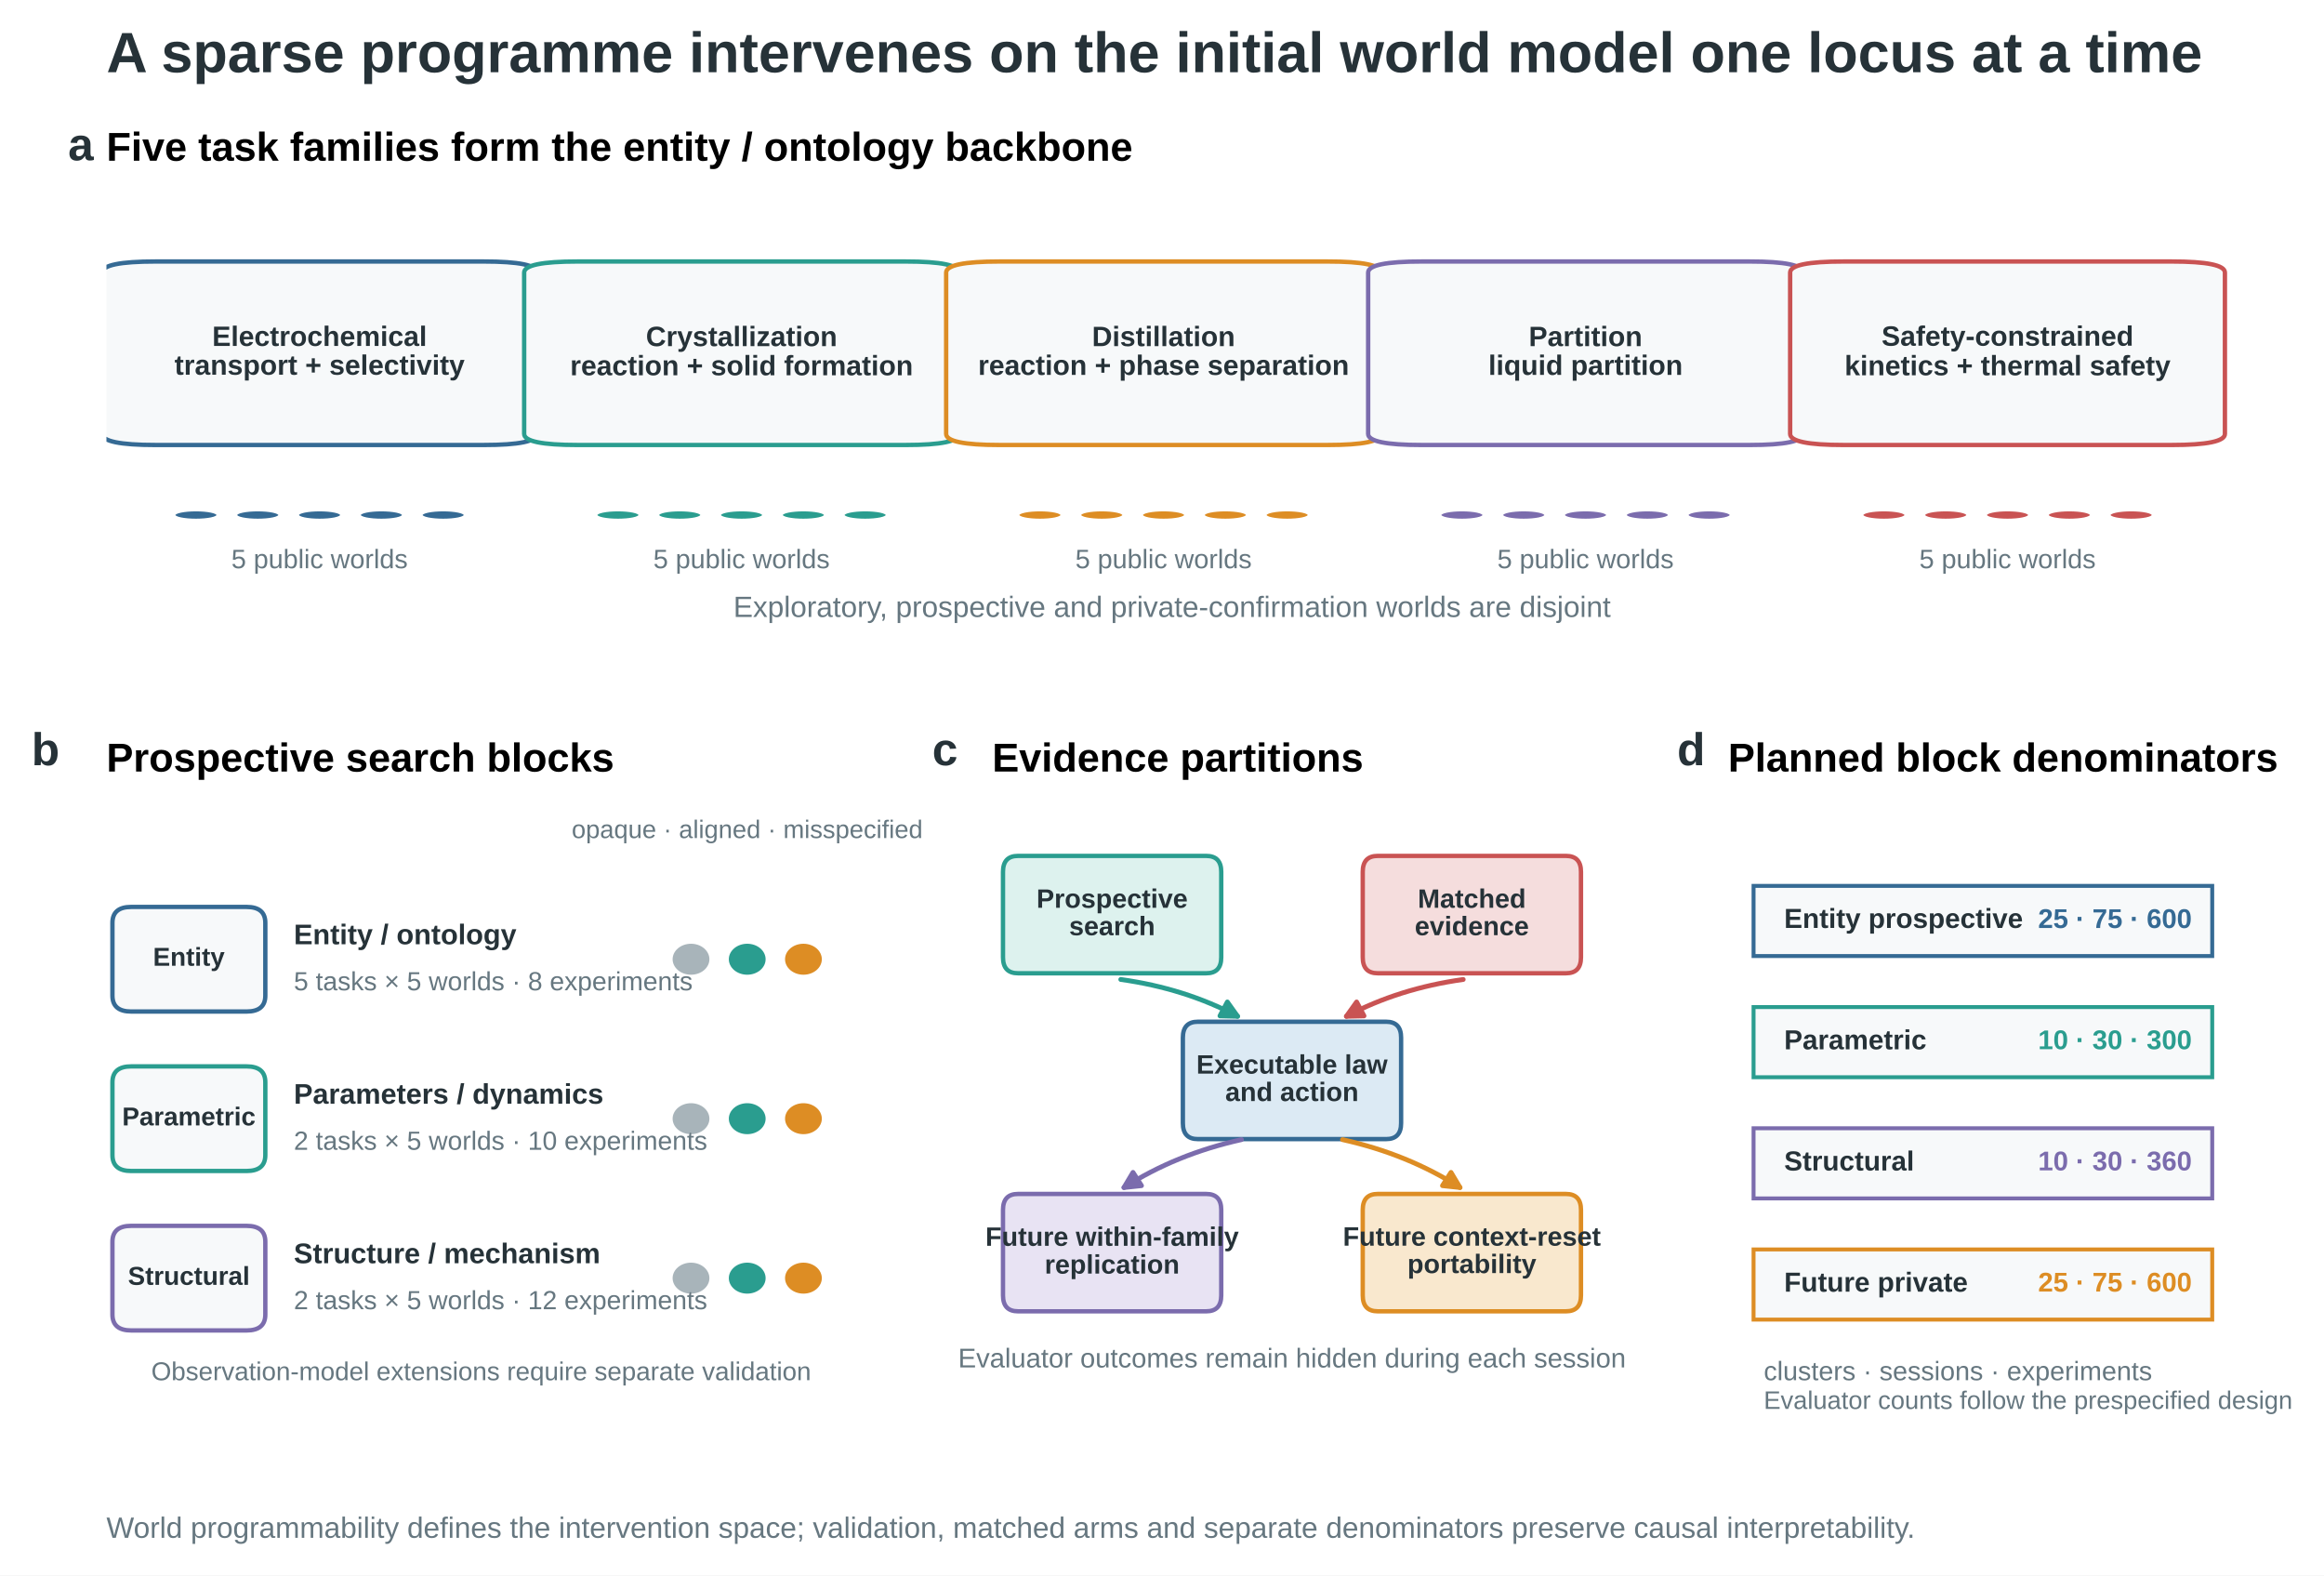
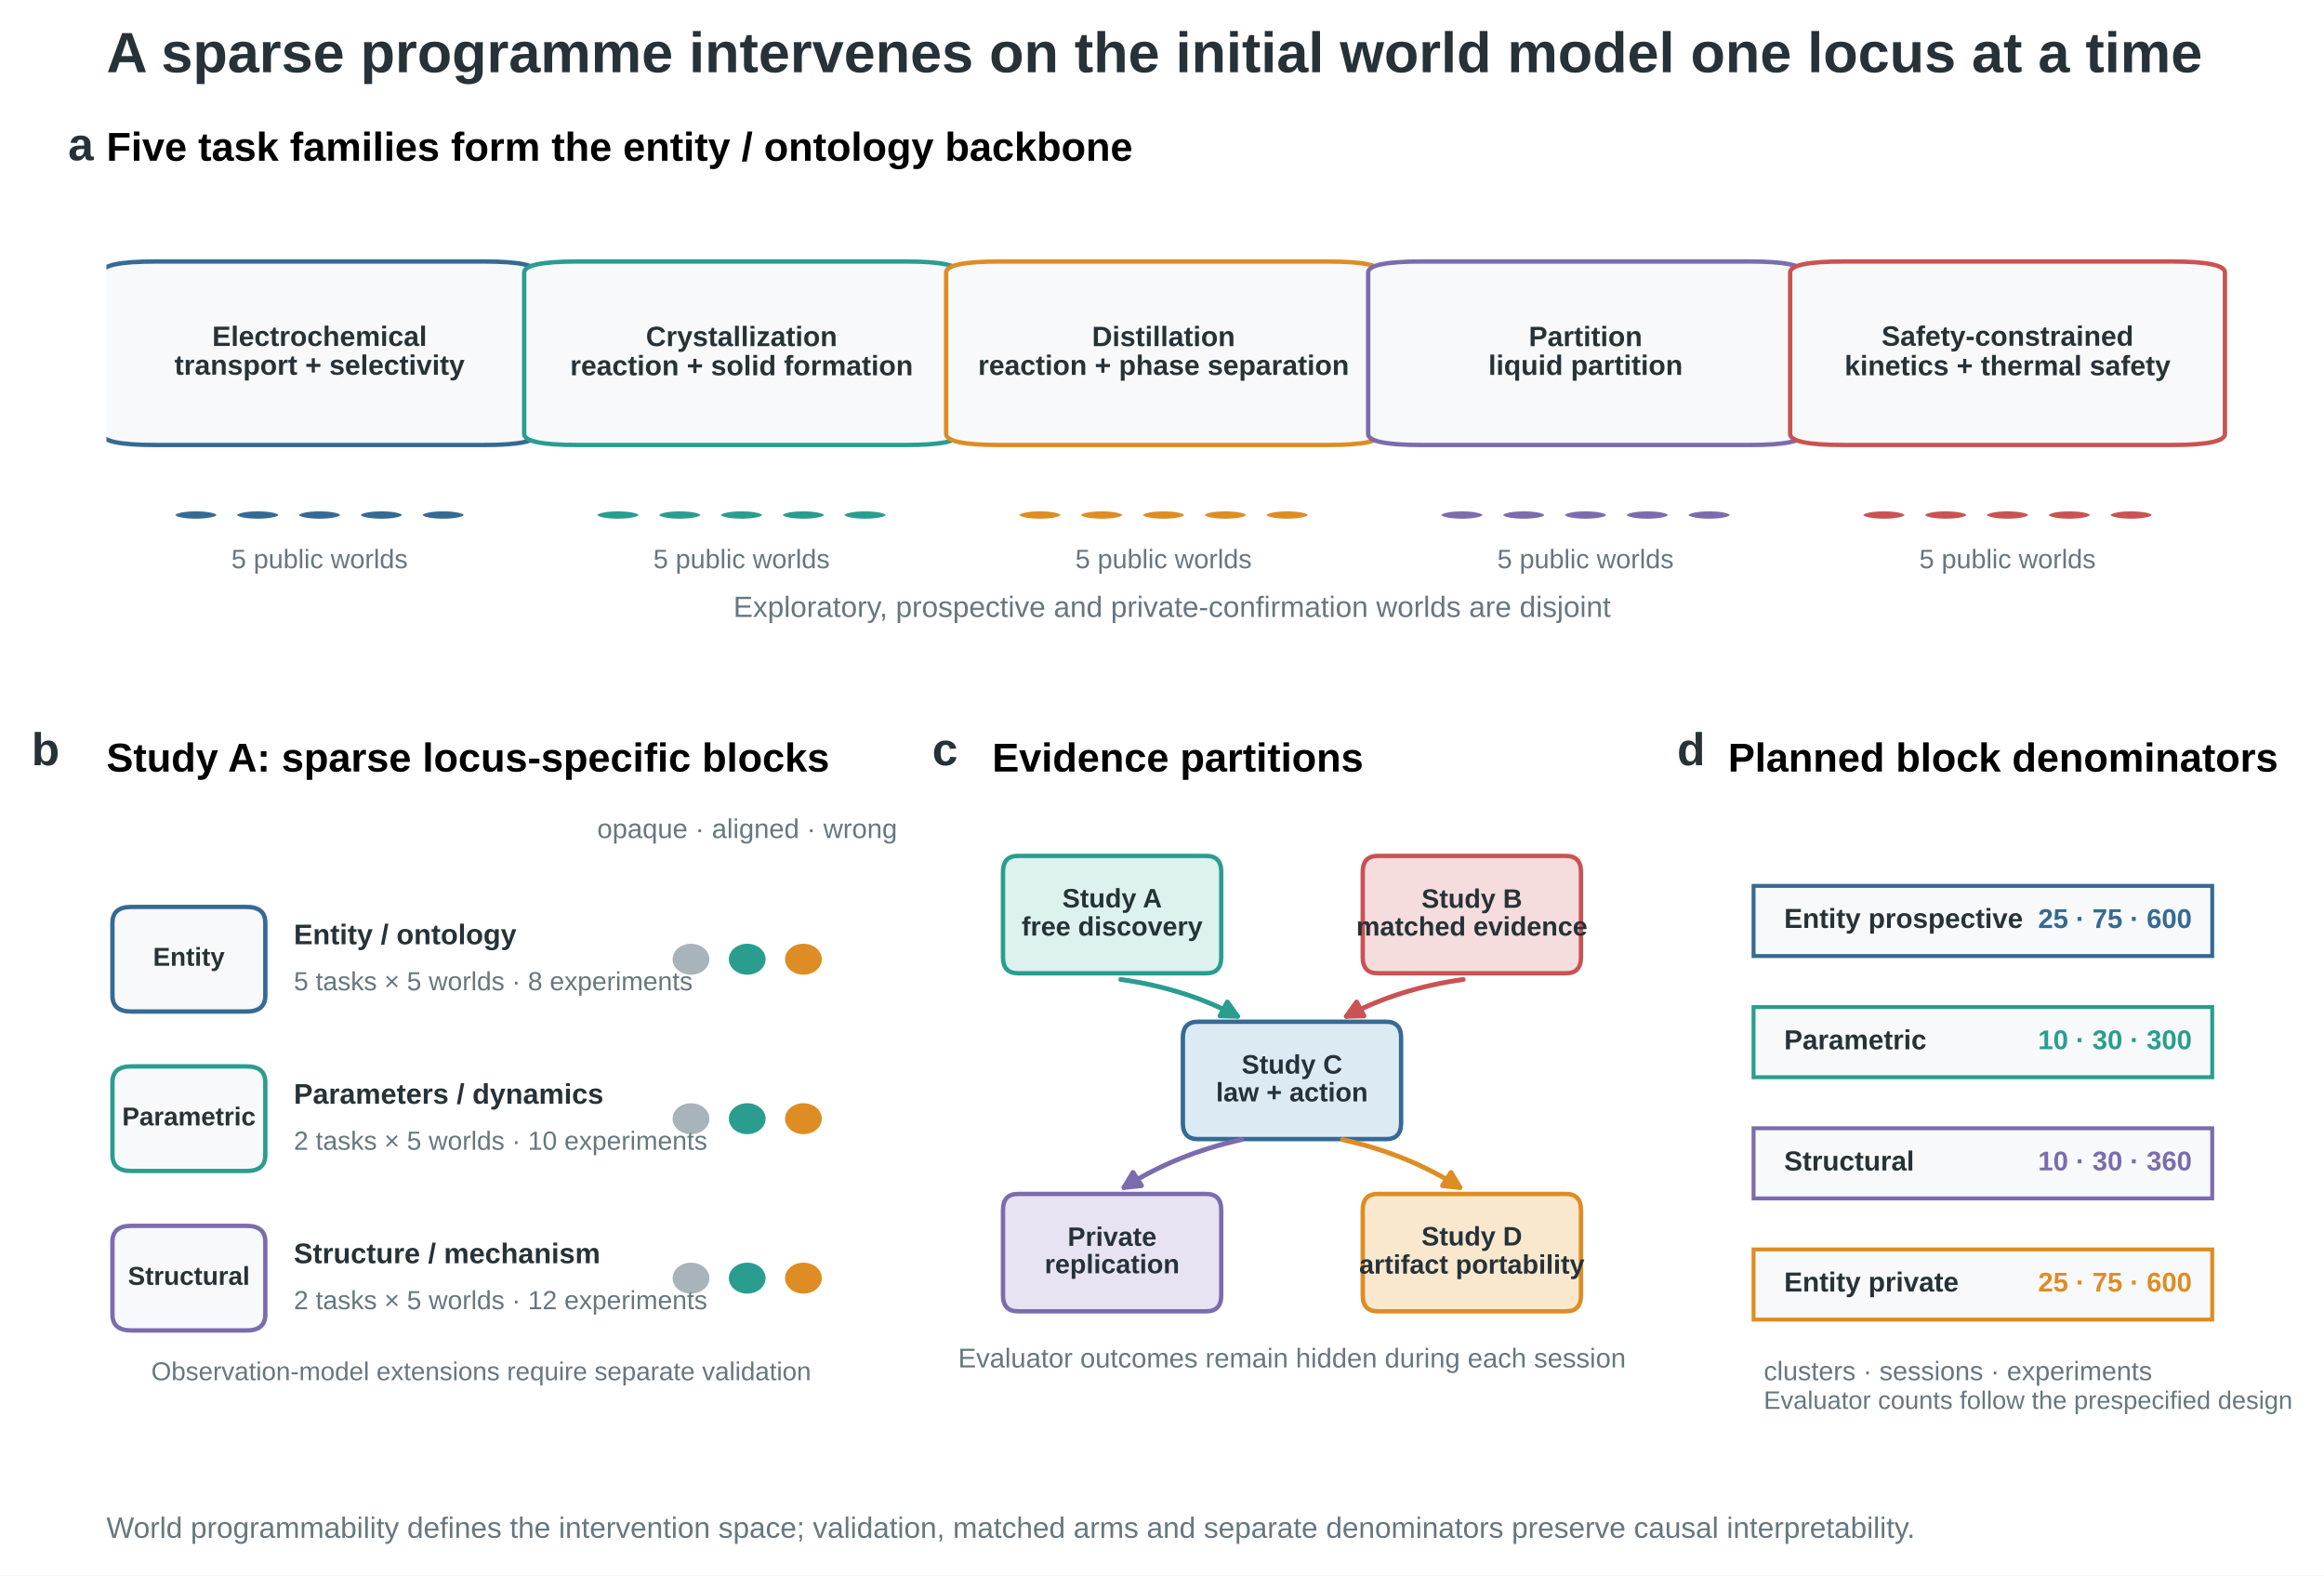
<svg xmlns="http://www.w3.org/2000/svg" width="531.362pt" height="360.139pt" viewBox="0 0 531.362 360.139" version="1.1">
  <defs>
    <style type="text/css">*{stroke-linejoin: round; stroke-linecap: butt}</style>
  </defs>
  <g id="figure_1">
    <g id="patch_1">
      <path d="M 0 360.139 L 531.362 360.139 L 531.362 0 L 0 0 z " style="fill: #ffffff" />
    </g>
    <g id="axes_1">
      <g id="patch_2">
        <path d="M 35.544 101.723 L 110.587 101.723 Q 122.77 101.723 122.77 99.19 L 122.77 62.31 Q 122.77 59.777 110.587 59.777 L 35.544 59.777 Q 23.361 59.777 23.361 62.31 L 23.361 99.19 Q 23.361 101.723 35.544 101.723 z " clip-path="url(#p70726f515e)" style="fill: #f7f9fa; stroke: #356a94; stroke-linejoin: miter" />
      </g>
      <g id="patch_3">
        <path d="M 44.802 118.745 C 46.095 118.745 47.334 118.638 48.248 118.448 C 49.162 118.258 49.675 118.001 49.675 117.732 C 49.675 117.463 49.162 117.206 48.248 117.016 C 47.334 116.826 46.095 116.719 44.802 116.719 C 43.51 116.719 42.27 116.826 41.357 117.016 C 40.443 117.206 39.929 117.463 39.929 117.732 C 39.929 118.001 40.443 118.258 41.357 118.448 C 42.27 118.638 43.51 118.745 44.802 118.745 z " clip-path="url(#p70726f515e)" style="fill: #356a94; stroke: #ffffff; stroke-width: 0.35; stroke-linejoin: miter" />
      </g>
      <g id="patch_4">
        <path d="M 58.934 118.745 C 60.226 118.745 61.466 118.638 62.38 118.448 C 63.293 118.258 63.807 118.001 63.807 117.732 C 63.807 117.463 63.293 117.206 62.38 117.016 C 61.466 116.826 60.226 116.719 58.934 116.719 C 57.641 116.719 56.402 116.826 55.488 117.016 C 54.574 117.206 54.061 117.463 54.061 117.732 C 54.061 118.001 54.574 118.258 55.488 118.448 C 56.402 118.638 57.641 118.745 58.934 118.745 z " clip-path="url(#p70726f515e)" style="fill: #356a94; stroke: #ffffff; stroke-width: 0.35; stroke-linejoin: miter" />
      </g>
      <g id="patch_5">
        <path d="M 73.065 118.745 C 74.358 118.745 75.597 118.638 76.511 118.448 C 77.425 118.258 77.938 118.001 77.938 117.732 C 77.938 117.463 77.425 117.206 76.511 117.016 C 75.597 116.826 74.358 116.719 73.065 116.719 C 71.773 116.719 70.533 116.826 69.62 117.016 C 68.706 117.206 68.192 117.463 68.192 117.732 C 68.192 118.001 68.706 118.258 69.62 118.448 C 70.533 118.638 71.773 118.745 73.065 118.745 z " clip-path="url(#p70726f515e)" style="fill: #356a94; stroke: #ffffff; stroke-width: 0.35; stroke-linejoin: miter" />
      </g>
      <g id="patch_6">
        <path d="M 87.197 118.745 C 88.489 118.745 89.729 118.638 90.643 118.448 C 91.556 118.258 92.07 118.001 92.07 117.732 C 92.07 117.463 91.556 117.206 90.643 117.016 C 89.729 116.826 88.489 116.719 87.197 116.719 C 85.905 116.719 84.665 116.826 83.751 117.016 C 82.837 117.206 82.324 117.463 82.324 117.732 C 82.324 118.001 82.837 118.258 83.751 118.448 C 84.665 118.638 85.905 118.745 87.197 118.745 z " clip-path="url(#p70726f515e)" style="fill: #356a94; stroke: #ffffff; stroke-width: 0.35; stroke-linejoin: miter" />
      </g>
      <g id="patch_7">
        <path d="M 101.329 118.745 C 102.621 118.745 103.86 118.638 104.774 118.448 C 105.688 118.258 106.202 118.001 106.202 117.732 C 106.202 117.463 105.688 117.206 104.774 117.016 C 103.86 116.826 102.621 116.719 101.329 116.719 C 100.036 116.719 98.797 116.826 97.883 117.016 C 96.969 117.206 96.456 117.463 96.456 117.732 C 96.456 118.001 96.969 118.258 97.883 118.448 C 98.797 118.638 100.036 118.745 101.329 118.745 z " clip-path="url(#p70726f515e)" style="fill: #356a94; stroke: #ffffff; stroke-width: 0.35; stroke-linejoin: miter" />
      </g>
      <g id="patch_8">
        <path d="M 132.028 101.723 L 207.072 101.723 Q 219.254 101.723 219.254 99.19 L 219.254 62.31 Q 219.254 59.777 207.072 59.777 L 132.028 59.777 Q 119.846 59.777 119.846 62.31 L 119.846 99.19 Q 119.846 101.723 132.028 101.723 z " clip-path="url(#p70726f515e)" style="fill: #f7f9fa; stroke: #2a9d8f; stroke-linejoin: miter" />
      </g>
      <g id="patch_9">
        <path d="M 141.287 118.745 C 142.579 118.745 143.819 118.638 144.733 118.448 C 145.646 118.258 146.16 118.001 146.16 117.732 C 146.16 117.463 145.646 117.206 144.733 117.016 C 143.819 116.826 142.579 116.719 141.287 116.719 C 139.994 116.719 138.755 116.826 137.841 117.016 C 136.927 117.206 136.414 117.463 136.414 117.732 C 136.414 118.001 136.927 118.258 137.841 118.448 C 138.755 118.638 139.994 118.745 141.287 118.745 z " clip-path="url(#p70726f515e)" style="fill: #2a9d8f; stroke: #ffffff; stroke-width: 0.35; stroke-linejoin: miter" />
      </g>
      <g id="patch_10">
        <path d="M 155.418 118.745 C 156.711 118.745 157.95 118.638 158.864 118.448 C 159.778 118.258 160.291 118.001 160.291 117.732 C 160.291 117.463 159.778 117.206 158.864 117.016 C 157.95 116.826 156.711 116.719 155.418 116.719 C 154.126 116.719 152.887 116.826 151.973 117.016 C 151.059 117.206 150.545 117.463 150.545 117.732 C 150.545 118.001 151.059 118.258 151.973 118.448 C 152.887 118.638 154.126 118.745 155.418 118.745 z " clip-path="url(#p70726f515e)" style="fill: #2a9d8f; stroke: #ffffff; stroke-width: 0.35; stroke-linejoin: miter" />
      </g>
      <g id="patch_11">
        <path d="M 169.55 118.745 C 170.842 118.745 172.082 118.638 172.996 118.448 C 173.91 118.258 174.423 118.001 174.423 117.732 C 174.423 117.463 173.91 117.206 172.996 117.016 C 172.082 116.826 170.842 116.719 169.55 116.719 C 168.258 116.719 167.018 116.826 166.104 117.016 C 165.19 117.206 164.677 117.463 164.677 117.732 C 164.677 118.001 165.19 118.258 166.104 118.448 C 167.018 118.638 168.258 118.745 169.55 118.745 z " clip-path="url(#p70726f515e)" style="fill: #2a9d8f; stroke: #ffffff; stroke-width: 0.35; stroke-linejoin: miter" />
      </g>
      <g id="patch_12">
        <path d="M 183.682 118.745 C 184.974 118.745 186.213 118.638 187.127 118.448 C 188.041 118.258 188.555 118.001 188.555 117.732 C 188.555 117.463 188.041 117.206 187.127 117.016 C 186.213 116.826 184.974 116.719 183.682 116.719 C 182.389 116.719 181.15 116.826 180.236 117.016 C 179.322 117.206 178.809 117.463 178.809 117.732 C 178.809 118.001 179.322 118.258 180.236 118.448 C 181.15 118.638 182.389 118.745 183.682 118.745 z " clip-path="url(#p70726f515e)" style="fill: #2a9d8f; stroke: #ffffff; stroke-width: 0.35; stroke-linejoin: miter" />
      </g>
      <g id="patch_13">
        <path d="M 197.813 118.745 C 199.105 118.745 200.345 118.638 201.259 118.448 C 202.173 118.258 202.686 118.001 202.686 117.732 C 202.686 117.463 202.173 117.206 201.259 117.016 C 200.345 116.826 199.105 116.719 197.813 116.719 C 196.521 116.719 195.281 116.826 194.367 117.016 C 193.454 117.206 192.94 117.463 192.94 117.732 C 192.94 118.001 193.454 118.258 194.367 118.448 C 195.281 118.638 196.521 118.745 197.813 118.745 z " clip-path="url(#p70726f515e)" style="fill: #2a9d8f; stroke: #ffffff; stroke-width: 0.35; stroke-linejoin: miter" />
      </g>
      <g id="patch_14">
        <path d="M 228.513 101.723 L 303.556 101.723 Q 315.739 101.723 315.739 99.19 L 315.739 62.31 Q 315.739 59.777 303.556 59.777 L 228.513 59.777 Q 216.33 59.777 216.33 62.31 L 216.33 99.19 Q 216.33 101.723 228.513 101.723 z " clip-path="url(#p70726f515e)" style="fill: #f7f9fa; stroke: #dd8d24; stroke-linejoin: miter" />
      </g>
      <g id="patch_15">
        <path d="M 237.771 118.745 C 239.064 118.745 240.303 118.638 241.217 118.448 C 242.131 118.258 242.644 118.001 242.644 117.732 C 242.644 117.463 242.131 117.206 241.217 117.016 C 240.303 116.826 239.064 116.719 237.771 116.719 C 236.479 116.719 235.24 116.826 234.326 117.016 C 233.412 117.206 232.898 117.463 232.898 117.732 C 232.898 118.001 233.412 118.258 234.326 118.448 C 235.24 118.638 236.479 118.745 237.771 118.745 z " clip-path="url(#p70726f515e)" style="fill: #dd8d24; stroke: #ffffff; stroke-width: 0.35; stroke-linejoin: miter" />
      </g>
      <g id="patch_16">
        <path d="M 251.903 118.745 C 253.195 118.745 254.435 118.638 255.349 118.448 C 256.263 118.258 256.776 118.001 256.776 117.732 C 256.776 117.463 256.263 117.206 255.349 117.016 C 254.435 116.826 253.195 116.719 251.903 116.719 C 250.611 116.719 249.371 116.826 248.457 117.016 C 247.544 117.206 247.03 117.463 247.03 117.732 C 247.03 118.001 247.544 118.258 248.457 118.448 C 249.371 118.638 250.611 118.745 251.903 118.745 z " clip-path="url(#p70726f515e)" style="fill: #dd8d24; stroke: #ffffff; stroke-width: 0.35; stroke-linejoin: miter" />
      </g>
      <g id="patch_17">
        <path d="M 266.035 118.745 C 267.327 118.745 268.566 118.638 269.48 118.448 C 270.394 118.258 270.908 118.001 270.908 117.732 C 270.908 117.463 270.394 117.206 269.48 117.016 C 268.566 116.826 267.327 116.719 266.035 116.719 C 264.742 116.719 263.503 116.826 262.589 117.016 C 261.675 117.206 261.162 117.463 261.162 117.732 C 261.162 118.001 261.675 118.258 262.589 118.448 C 263.503 118.638 264.742 118.745 266.035 118.745 z " clip-path="url(#p70726f515e)" style="fill: #dd8d24; stroke: #ffffff; stroke-width: 0.35; stroke-linejoin: miter" />
      </g>
      <g id="patch_18">
        <path d="M 280.166 118.745 C 281.459 118.745 282.698 118.638 283.612 118.448 C 284.526 118.258 285.039 118.001 285.039 117.732 C 285.039 117.463 284.526 117.206 283.612 117.016 C 282.698 116.826 281.459 116.719 280.166 116.719 C 278.874 116.719 277.634 116.826 276.72 117.016 C 275.807 117.206 275.293 117.463 275.293 117.732 C 275.293 118.001 275.807 118.258 276.72 118.448 C 277.634 118.638 278.874 118.745 280.166 118.745 z " clip-path="url(#p70726f515e)" style="fill: #dd8d24; stroke: #ffffff; stroke-width: 0.35; stroke-linejoin: miter" />
      </g>
      <g id="patch_19">
        <path d="M 294.298 118.745 C 295.59 118.745 296.83 118.638 297.743 118.448 C 298.657 118.258 299.171 118.001 299.171 117.732 C 299.171 117.463 298.657 117.206 297.743 117.016 C 296.83 116.826 295.59 116.719 294.298 116.719 C 293.005 116.719 291.766 116.826 290.852 117.016 C 289.938 117.206 289.425 117.463 289.425 117.732 C 289.425 118.001 289.938 118.258 290.852 118.448 C 291.766 118.638 293.005 118.745 294.298 118.745 z " clip-path="url(#p70726f515e)" style="fill: #dd8d24; stroke: #ffffff; stroke-width: 0.35; stroke-linejoin: miter" />
      </g>
      <g id="patch_20">
        <path d="M 324.997 101.723 L 400.041 101.723 Q 412.223 101.723 412.223 99.19 L 412.223 62.31 Q 412.223 59.777 400.041 59.777 L 324.997 59.777 Q 312.815 59.777 312.815 62.31 L 312.815 99.19 Q 312.815 101.723 324.997 101.723 z " clip-path="url(#p70726f515e)" style="fill: #f7f9fa; stroke: #7b6cad; stroke-linejoin: miter" />
      </g>
      <g id="patch_21">
        <path d="M 334.256 118.745 C 335.548 118.745 336.788 118.638 337.702 118.448 C 338.616 118.258 339.129 118.001 339.129 117.732 C 339.129 117.463 338.616 117.206 337.702 117.016 C 336.788 116.826 335.548 116.719 334.256 116.719 C 332.964 116.719 331.724 116.826 330.81 117.016 C 329.897 117.206 329.383 117.463 329.383 117.732 C 329.383 118.001 329.897 118.258 330.81 118.448 C 331.724 118.638 332.964 118.745 334.256 118.745 z " clip-path="url(#p70726f515e)" style="fill: #7b6cad; stroke: #ffffff; stroke-width: 0.35; stroke-linejoin: miter" />
      </g>
      <g id="patch_22">
        <path d="M 348.388 118.745 C 349.68 118.745 350.92 118.638 351.833 118.448 C 352.747 118.258 353.261 118.001 353.261 117.732 C 353.261 117.463 352.747 117.206 351.833 117.016 C 350.92 116.826 349.68 116.719 348.388 116.719 C 347.095 116.719 345.856 116.826 344.942 117.016 C 344.028 117.206 343.515 117.463 343.515 117.732 C 343.515 118.001 344.028 118.258 344.942 118.448 C 345.856 118.638 347.095 118.745 348.388 118.745 z " clip-path="url(#p70726f515e)" style="fill: #7b6cad; stroke: #ffffff; stroke-width: 0.35; stroke-linejoin: miter" />
      </g>
      <g id="patch_23">
        <path d="M 362.519 118.745 C 363.812 118.745 365.051 118.638 365.965 118.448 C 366.879 118.258 367.392 118.001 367.392 117.732 C 367.392 117.463 366.879 117.206 365.965 117.016 C 365.051 116.826 363.812 116.719 362.519 116.719 C 361.227 116.719 359.987 116.826 359.074 117.016 C 358.16 117.206 357.646 117.463 357.646 117.732 C 357.646 118.001 358.16 118.258 359.074 118.448 C 359.987 118.638 361.227 118.745 362.519 118.745 z " clip-path="url(#p70726f515e)" style="fill: #7b6cad; stroke: #ffffff; stroke-width: 0.35; stroke-linejoin: miter" />
      </g>
      <g id="patch_24">
        <path d="M 376.651 118.745 C 377.943 118.745 379.183 118.638 380.096 118.448 C 381.01 118.258 381.524 118.001 381.524 117.732 C 381.524 117.463 381.01 117.206 380.096 117.016 C 379.183 116.826 377.943 116.719 376.651 116.719 C 375.358 116.719 374.119 116.826 373.205 117.016 C 372.291 117.206 371.778 117.463 371.778 117.732 C 371.778 118.001 372.291 118.258 373.205 118.448 C 374.119 118.638 375.358 118.745 376.651 118.745 z " clip-path="url(#p70726f515e)" style="fill: #7b6cad; stroke: #ffffff; stroke-width: 0.35; stroke-linejoin: miter" />
      </g>
      <g id="patch_25">
        <path d="M 390.782 118.745 C 392.075 118.745 393.314 118.638 394.228 118.448 C 395.142 118.258 395.655 118.001 395.655 117.732 C 395.655 117.463 395.142 117.206 394.228 117.016 C 393.314 116.826 392.075 116.719 390.782 116.719 C 389.49 116.719 388.25 116.826 387.337 117.016 C 386.423 117.206 385.909 117.463 385.909 117.732 C 385.909 118.001 386.423 118.258 387.337 118.448 C 388.25 118.638 389.49 118.745 390.782 118.745 z " clip-path="url(#p70726f515e)" style="fill: #7b6cad; stroke: #ffffff; stroke-width: 0.35; stroke-linejoin: miter" />
      </g>
      <g id="patch_26">
        <path d="M 421.482 101.723 L 496.526 101.723 Q 508.708 101.723 508.708 99.19 L 508.708 62.31 Q 508.708 59.777 496.526 59.777 L 421.482 59.777 Q 409.3 59.777 409.3 62.31 L 409.3 99.19 Q 409.3 101.723 421.482 101.723 z " clip-path="url(#p70726f515e)" style="fill: #f7f9fa; stroke: #c95353; stroke-linejoin: miter" />
      </g>
      <g id="patch_27">
        <path d="M 430.741 118.745 C 432.033 118.745 433.273 118.638 434.186 118.448 C 435.1 118.258 435.614 118.001 435.614 117.732 C 435.614 117.463 435.1 117.206 434.186 117.016 C 433.273 116.826 432.033 116.719 430.741 116.719 C 429.448 116.719 428.209 116.826 427.295 117.016 C 426.381 117.206 425.868 117.463 425.868 117.732 C 425.868 118.001 426.381 118.258 427.295 118.448 C 428.209 118.638 429.448 118.745 430.741 118.745 z " clip-path="url(#p70726f515e)" style="fill: #c95353; stroke: #ffffff; stroke-width: 0.35; stroke-linejoin: miter" />
      </g>
      <g id="patch_28">
        <path d="M 444.872 118.745 C 446.165 118.745 447.404 118.638 448.318 118.448 C 449.232 118.258 449.745 118.001 449.745 117.732 C 449.745 117.463 449.232 117.206 448.318 117.016 C 447.404 116.826 446.165 116.719 444.872 116.719 C 443.58 116.719 442.34 116.826 441.427 117.016 C 440.513 117.206 439.999 117.463 439.999 117.732 C 439.999 118.001 440.513 118.258 441.427 118.448 C 442.34 118.638 443.58 118.745 444.872 118.745 z " clip-path="url(#p70726f515e)" style="fill: #c95353; stroke: #ffffff; stroke-width: 0.35; stroke-linejoin: miter" />
      </g>
      <g id="patch_29">
        <path d="M 459.004 118.745 C 460.296 118.745 461.536 118.638 462.45 118.448 C 463.363 118.258 463.877 118.001 463.877 117.732 C 463.877 117.463 463.363 117.206 462.45 117.016 C 461.536 116.826 460.296 116.719 459.004 116.719 C 457.711 116.719 456.472 116.826 455.558 117.016 C 454.644 117.206 454.131 117.463 454.131 117.732 C 454.131 118.001 454.644 118.258 455.558 118.448 C 456.472 118.638 457.711 118.745 459.004 118.745 z " clip-path="url(#p70726f515e)" style="fill: #c95353; stroke: #ffffff; stroke-width: 0.35; stroke-linejoin: miter" />
      </g>
      <g id="patch_30">
        <path d="M 473.135 118.745 C 474.428 118.745 475.667 118.638 476.581 118.448 C 477.495 118.258 478.008 118.001 478.008 117.732 C 478.008 117.463 477.495 117.206 476.581 117.016 C 475.667 116.826 474.428 116.719 473.135 116.719 C 471.843 116.719 470.604 116.826 469.69 117.016 C 468.776 117.206 468.262 117.463 468.262 117.732 C 468.262 118.001 468.776 118.258 469.69 118.448 C 470.604 118.638 471.843 118.745 473.135 118.745 z " clip-path="url(#p70726f515e)" style="fill: #c95353; stroke: #ffffff; stroke-width: 0.35; stroke-linejoin: miter" />
      </g>
      <g id="patch_31">
        <path d="M 487.267 118.745 C 488.559 118.745 489.799 118.638 490.713 118.448 C 491.626 118.258 492.14 118.001 492.14 117.732 C 492.14 117.463 491.626 117.206 490.713 117.016 C 489.799 116.826 488.559 116.719 487.267 116.719 C 485.975 116.719 484.735 116.826 483.821 117.016 C 482.907 117.206 482.394 117.463 482.394 117.732 C 482.394 118.001 482.907 118.258 483.821 118.448 C 484.735 118.638 485.975 118.745 487.267 118.745 z " clip-path="url(#p70726f515e)" style="fill: #c95353; stroke: #ffffff; stroke-width: 0.35; stroke-linejoin: miter" />
      </g>
      <g id="text_1">
        <text style="font-weight: 700; font-size: 6.4px; font-family: 'Arial', 'Helvetica', 'DejaVu Sans', sans-serif; fill: #263238" transform="translate(48.52138 79.07874)">Electrochemical</text>
        <text style="font-weight: 700; font-size: 6.4px; font-family: 'Arial', 'Helvetica', 'DejaVu Sans', sans-serif; fill: #263238" transform="translate(39.89888 85.6557)">transport + selectivity</text>
      </g>
      <g id="text_2">
        <text style="font-size: 6.1px; font-family: 'Arial', 'Helvetica', 'DejaVu Sans', sans-serif; text-anchor: middle; fill: #667780" x="73.065" y="129.89" transform="rotate(-0 73.06538 129.8904)">5 public worlds</text>
      </g>
      <g id="text_3">
        <text style="font-weight: 700; font-size: 6.4px; font-family: 'Arial', 'Helvetica', 'DejaVu Sans', sans-serif; fill: #263238" transform="translate(147.6795 79.11774)">Crystallization</text>
        <text style="font-weight: 700; font-size: 6.4px; font-family: 'Arial', 'Helvetica', 'DejaVu Sans', sans-serif; fill: #263238" transform="translate(130.346 85.7787)">reaction + solid formation</text>
      </g>
      <g id="text_4">
        <text style="font-size: 6.1px; font-family: 'Arial', 'Helvetica', 'DejaVu Sans', sans-serif; text-anchor: middle; fill: #667780" x="169.55" y="129.89" transform="rotate(-0 169.55 129.8904)">5 public worlds</text>
      </g>
      <g id="text_5">
        <text style="font-weight: 700; font-size: 6.4px; font-family: 'Arial', 'Helvetica', 'DejaVu Sans', sans-serif; fill: #263238" transform="translate(249.6796 79.12074)">Distillation</text>
        <text style="font-weight: 700; font-size: 6.4px; font-family: 'Arial', 'Helvetica', 'DejaVu Sans', sans-serif; fill: #263238" transform="translate(223.6221 85.6977)">reaction + phase separation</text>
      </g>
      <g id="text_6">
        <text style="font-size: 6.1px; font-family: 'Arial', 'Helvetica', 'DejaVu Sans', sans-serif; text-anchor: middle; fill: #667780" x="266.035" y="129.89" transform="rotate(-0 266.0346 129.8904)">5 public worlds</text>
      </g>
      <g id="text_7">
        <text style="font-weight: 700; font-size: 6.4px; font-family: 'Arial', 'Helvetica', 'DejaVu Sans', sans-serif; fill: #263238" transform="translate(349.5417 79.12074)">Partition</text>
        <text style="font-weight: 700; font-size: 6.4px; font-family: 'Arial', 'Helvetica', 'DejaVu Sans', sans-serif; fill: #263238" transform="translate(340.3022 85.6977)">liquid partition</text>
      </g>
      <g id="text_8">
        <text style="font-size: 6.1px; font-family: 'Arial', 'Helvetica', 'DejaVu Sans', sans-serif; text-anchor: middle; fill: #667780" x="362.519" y="129.89" transform="rotate(-0 362.5192 129.8904)">5 public worlds</text>
      </g>
      <g id="text_9">
        <text style="font-weight: 700; font-size: 6.4px; font-family: 'Arial', 'Helvetica', 'DejaVu Sans', sans-serif; fill: #263238" transform="translate(430.1983 79.0305)">Safety-constrained</text>
        <text style="font-weight: 700; font-size: 6.4px; font-family: 'Arial', 'Helvetica', 'DejaVu Sans', sans-serif; fill: #263238" transform="translate(421.7438 85.78194)">kinetics + thermal safety</text>
      </g>
      <g id="text_10">
        <text style="font-size: 6.1px; font-family: 'Arial', 'Helvetica', 'DejaVu Sans', sans-serif; text-anchor: middle; fill: #667780" x="459.004" y="129.89" transform="rotate(-0 459.0038 129.8904)">5 public worlds</text>
      </g>
      <g id="text_11">
        <text style="font-size: 6.7px; font-family: 'Arial', 'Helvetica', 'DejaVu Sans', sans-serif; text-anchor: middle; fill: #667780" x="267.984" y="141.036" transform="rotate(-0 267.9838 141.0357)">Exploratory, prospective and private-confirmation worlds are disjoint</text>
      </g>
      <g id="text_12">
        <text style="font-weight: 700; font-size: 10.5px; font-family: 'Arial', 'Helvetica', 'DejaVu Sans', sans-serif; text-anchor: start; fill: #263238" x="15.564" y="36.63" transform="rotate(-0 15.56446 36.63029)">a</text>
      </g>
      <g id="text_13">
        <text style="font-weight: 700; font-size: 9.2px; font-family: 'Arial', 'Helvetica', 'DejaVu Sans', sans-serif; text-anchor: start" x="24.336" y="36.742" transform="rotate(-0 24.33578 36.742)">Five task families form the entity / ontology backbone</text>
      </g>
    </g>
    <g id="axes_2">
      <g id="patch_32">
        <path d="M 29.991 231.23 L 56.38 231.23 Q 60.664 231.23 60.664 227.585 L 60.664 210.964 Q 60.664 207.319 56.38 207.319 L 29.991 207.319 Q 25.707 207.319 25.707 210.964 L 25.707 227.585 Q 25.707 231.23 29.991 231.23 z " clip-path="url(#p15c0a701d0)" style="fill: #f7f9fa; stroke: #356a94; stroke-linejoin: miter" />
      </g>
      <g id="patch_33">
        <path d="M 157.995 223.065 C 159.176 223.065 160.31 222.666 161.145 221.955 C 161.981 221.244 162.45 220.28 162.45 219.275 C 162.45 218.269 161.981 217.305 161.145 216.594 C 160.31 215.883 159.176 215.484 157.995 215.484 C 156.813 215.484 155.68 215.883 154.845 216.594 C 154.009 217.305 153.54 218.269 153.54 219.275 C 153.54 220.28 154.009 221.244 154.845 221.955 C 155.68 222.666 156.813 223.065 157.995 223.065 z " clip-path="url(#p15c0a701d0)" style="fill: #a8b4ba; stroke: #ffffff; stroke-width: 0.5; stroke-linejoin: miter" />
      </g>
      <g id="patch_34">
        <path d="M 170.847 223.065 C 172.028 223.065 173.162 222.666 173.997 221.955 C 174.833 221.244 175.302 220.28 175.302 219.275 C 175.302 218.269 174.833 217.305 173.997 216.594 C 173.162 215.883 172.028 215.484 170.847 215.484 C 169.665 215.484 168.532 215.883 167.696 216.594 C 166.861 217.305 166.391 218.269 166.391 219.275 C 166.391 220.28 166.861 221.244 167.696 221.955 C 168.532 222.666 169.665 223.065 170.847 223.065 z " clip-path="url(#p15c0a701d0)" style="fill: #2a9d8f; stroke: #ffffff; stroke-width: 0.5; stroke-linejoin: miter" />
      </g>
      <g id="patch_35">
        <path d="M 183.699 223.065 C 184.88 223.065 186.013 222.666 186.849 221.955 C 187.684 221.244 188.154 220.28 188.154 219.275 C 188.154 218.269 187.684 217.305 186.849 216.594 C 186.013 215.883 184.88 215.484 183.699 215.484 C 182.517 215.484 181.384 215.883 180.548 216.594 C 179.713 217.305 179.243 218.269 179.243 219.275 C 179.243 220.28 179.713 221.244 180.548 221.955 C 181.384 222.666 182.517 223.065 183.699 223.065 z " clip-path="url(#p15c0a701d0)" style="fill: #dd8d24; stroke: #ffffff; stroke-width: 0.5; stroke-linejoin: miter" />
      </g>
      <g id="patch_36">
        <path d="M 29.991 267.681 L 56.38 267.681 Q 60.664 267.681 60.664 264.036 L 60.664 247.414 Q 60.664 243.769 56.38 243.769 L 29.991 243.769 Q 25.707 243.769 25.707 247.414 L 25.707 264.036 Q 25.707 267.681 29.991 267.681 z " clip-path="url(#p15c0a701d0)" style="fill: #f7f9fa; stroke: #2a9d8f; stroke-linejoin: miter" />
      </g>
      <g id="patch_37">
        <path d="M 157.995 259.516 C 159.176 259.516 160.31 259.116 161.145 258.406 C 161.981 257.695 162.45 256.73 162.45 255.725 C 162.45 254.72 161.981 253.755 161.145 253.044 C 160.31 252.334 159.176 251.934 157.995 251.934 C 156.813 251.934 155.68 252.334 154.845 253.044 C 154.009 253.755 153.54 254.72 153.54 255.725 C 153.54 256.73 154.009 257.695 154.845 258.406 C 155.68 259.116 156.813 259.516 157.995 259.516 z " clip-path="url(#p15c0a701d0)" style="fill: #a8b4ba; stroke: #ffffff; stroke-width: 0.5; stroke-linejoin: miter" />
      </g>
      <g id="patch_38">
        <path d="M 170.847 259.516 C 172.028 259.516 173.162 259.116 173.997 258.406 C 174.833 257.695 175.302 256.73 175.302 255.725 C 175.302 254.72 174.833 253.755 173.997 253.044 C 173.162 252.334 172.028 251.934 170.847 251.934 C 169.665 251.934 168.532 252.334 167.696 253.044 C 166.861 253.755 166.391 254.72 166.391 255.725 C 166.391 256.73 166.861 257.695 167.696 258.406 C 168.532 259.116 169.665 259.516 170.847 259.516 z " clip-path="url(#p15c0a701d0)" style="fill: #2a9d8f; stroke: #ffffff; stroke-width: 0.5; stroke-linejoin: miter" />
      </g>
      <g id="patch_39">
        <path d="M 183.699 259.516 C 184.88 259.516 186.013 259.116 186.849 258.406 C 187.684 257.695 188.154 256.73 188.154 255.725 C 188.154 254.72 187.684 253.755 186.849 253.044 C 186.013 252.334 184.88 251.934 183.699 251.934 C 182.517 251.934 181.384 252.334 180.548 253.044 C 179.713 253.755 179.243 254.72 179.243 255.725 C 179.243 256.73 179.713 257.695 180.548 258.406 C 181.384 259.116 182.517 259.516 183.699 259.516 z " clip-path="url(#p15c0a701d0)" style="fill: #dd8d24; stroke: #ffffff; stroke-width: 0.5; stroke-linejoin: miter" />
      </g>
      <g id="patch_40">
        <path d="M 29.991 304.131 L 56.38 304.131 Q 60.664 304.131 60.664 300.486 L 60.664 283.865 Q 60.664 280.22 56.38 280.22 L 29.991 280.22 Q 25.707 280.22 25.707 283.865 L 25.707 300.486 Q 25.707 304.131 29.991 304.131 z " clip-path="url(#p15c0a701d0)" style="fill: #f7f9fa; stroke: #7b6cad; stroke-linejoin: miter" />
      </g>
      <g id="patch_41">
        <path d="M 157.995 295.966 C 159.176 295.966 160.31 295.567 161.145 294.856 C 161.981 294.145 162.45 293.181 162.45 292.176 C 162.45 291.17 161.981 290.206 161.145 289.495 C 160.31 288.784 159.176 288.385 157.995 288.385 C 156.813 288.385 155.68 288.784 154.845 289.495 C 154.009 290.206 153.54 291.17 153.54 292.176 C 153.54 293.181 154.009 294.145 154.845 294.856 C 155.68 295.567 156.813 295.966 157.995 295.966 z " clip-path="url(#p15c0a701d0)" style="fill: #a8b4ba; stroke: #ffffff; stroke-width: 0.5; stroke-linejoin: miter" />
      </g>
      <g id="patch_42">
        <path d="M 170.847 295.966 C 172.028 295.966 173.162 295.567 173.997 294.856 C 174.833 294.145 175.302 293.181 175.302 292.176 C 175.302 291.17 174.833 290.206 173.997 289.495 C 173.162 288.784 172.028 288.385 170.847 288.385 C 169.665 288.385 168.532 288.784 167.696 289.495 C 166.861 290.206 166.391 291.17 166.391 292.176 C 166.391 293.181 166.861 294.145 167.696 294.856 C 168.532 295.567 169.665 295.966 170.847 295.966 z " clip-path="url(#p15c0a701d0)" style="fill: #2a9d8f; stroke: #ffffff; stroke-width: 0.5; stroke-linejoin: miter" />
      </g>
      <g id="patch_43">
        <path d="M 183.699 295.966 C 184.88 295.966 186.013 295.567 186.849 294.856 C 187.684 294.145 188.154 293.181 188.154 292.176 C 188.154 291.17 187.684 290.206 186.849 289.495 C 186.013 288.784 184.88 288.385 183.699 288.385 C 182.517 288.385 181.384 288.784 180.548 289.495 C 179.713 290.206 179.243 291.17 179.243 292.176 C 179.243 293.181 179.713 294.145 180.548 294.856 C 181.384 295.567 182.517 295.966 183.699 295.966 z " clip-path="url(#p15c0a701d0)" style="fill: #dd8d24; stroke: #ffffff; stroke-width: 0.5; stroke-linejoin: miter" />
      </g>
      <g id="text_14">
        <text style="font-weight: 700; font-size: 5.9px; font-family: 'Arial', 'Helvetica', 'DejaVu Sans', sans-serif; text-anchor: middle; fill: #263238" x="43.185" y="220.765" transform="rotate(-0 43.18515 220.7652)">Entity</text>
      </g>
      <g id="text_15">
        <text style="font-weight: 700; font-size: 6.5px; font-family: 'Arial', 'Helvetica', 'DejaVu Sans', sans-serif; text-anchor: start; fill: #263238" x="67.175" y="215.853" transform="rotate(-0 67.17524 215.8533)">Entity / ontology</text>
      </g>
      <g id="text_16">
        <text style="font-size: 6px; font-family: 'Arial', 'Helvetica', 'DejaVu Sans', sans-serif; text-anchor: start; fill: #667780" x="67.175" y="226.375" transform="rotate(-0 67.17524 226.375)">5 tasks × 5 worlds · 8 experiments</text>
      </g>
      <g id="text_17">
        <text style="font-weight: 700; font-size: 5.9px; font-family: 'Arial', 'Helvetica', 'DejaVu Sans', sans-serif; text-anchor: middle; fill: #263238" x="43.185" y="257.254" transform="rotate(-0 43.18515 257.2544)">Parametric</text>
      </g>
      <g id="text_18">
        <text style="font-weight: 700; font-size: 6.5px; font-family: 'Arial', 'Helvetica', 'DejaVu Sans', sans-serif; text-anchor: start; fill: #263238" x="67.175" y="252.304" transform="rotate(-0 67.17524 252.3038)">Parameters / dynamics</text>
      </g>
      <g id="text_19">
        <text style="font-size: 6px; font-family: 'Arial', 'Helvetica', 'DejaVu Sans', sans-serif; text-anchor: start; fill: #667780" x="67.175" y="262.825" transform="rotate(-0 67.17524 262.8255)">2 tasks × 5 worlds · 10 experiments</text>
      </g>
      <g id="text_20">
        <text style="font-weight: 700; font-size: 5.9px; font-family: 'Arial', 'Helvetica', 'DejaVu Sans', sans-serif; text-anchor: middle; fill: #263238" x="43.185" y="293.705" transform="rotate(-0 43.18515 293.7049)">Structural</text>
      </g>
      <g id="text_21">
        <text style="font-weight: 700; font-size: 6.5px; font-family: 'Arial', 'Helvetica', 'DejaVu Sans', sans-serif; text-anchor: start; fill: #263238" x="67.175" y="288.757" transform="rotate(-0 67.17524 288.7574)">Structure / mechanism</text>
      </g>
      <g id="text_22">
        <text style="font-size: 6px; font-family: 'Arial', 'Helvetica', 'DejaVu Sans', sans-serif; text-anchor: start; fill: #667780" x="67.175" y="299.276" transform="rotate(-0 67.17524 299.276)">2 tasks × 5 worlds · 12 experiments</text>
      </g>
      <g id="text_23">
-         <text style="font-size: 5.8px; font-family: 'Arial', 'Helvetica', 'DejaVu Sans', sans-serif; text-anchor: middle; fill: #667780" x="170.847" y="191.572" transform="rotate(-0 170.8467 191.5721)">opaque · aligned · misspecified</text>
+         <text style="font-size: 6.2px; font-family: 'Arial', 'Helvetica', 'DejaVu Sans', sans-serif; text-anchor: middle; fill: #667780" x="170.847" y="191.572" transform="rotate(-0 170.8467 191.5721)">opaque · aligned · wrong</text>
      </g>
      <g id="text_24">
        <text style="font-size: 5.9px; font-family: 'Arial', 'Helvetica', 'DejaVu Sans', sans-serif; text-anchor: middle; fill: #667780" x="110.015" y="315.504" transform="rotate(-0 110.0147 315.5038)">Observation-model extensions require separate validation</text>
      </g>
      <g id="text_25">
        <text style="font-weight: 700; font-size: 10.5px; font-family: 'Arial', 'Helvetica', 'DejaVu Sans', sans-serif; text-anchor: start; fill: #263238" x="7.2" y="174.92" transform="rotate(-0 7.2 174.9198)">b</text>
      </g>
      <g id="text_26">
-         <text style="font-weight: 700; font-size: 9.2px; font-family: 'Arial', 'Helvetica', 'DejaVu Sans', sans-serif; text-anchor: start" x="24.336" y="176.366" transform="rotate(-0 24.33578 176.366)">Prospective search blocks</text>
+         <text style="font-weight: 700; font-size: 9.2px; font-family: 'Arial', 'Helvetica', 'DejaVu Sans', sans-serif; text-anchor: start" x="24.336" y="176.366" transform="rotate(-0 24.33578 176.366)">Study A: sparse locus-specific blocks</text>
      </g>
    </g>
    <g id="axes_3">
      <g id="patch_44">
        <path d="M 232.753 222.482 L 275.798 222.482 Q 279.225 222.482 279.225 218.837 L 279.225 199.3 Q 279.225 195.655 275.798 195.655 L 232.753 195.655 Q 229.325 195.655 229.325 199.3 L 229.325 218.837 Q 229.325 222.482 232.753 222.482 z " clip-path="url(#p65ca54ecdb)" style="fill: #ddf2ee; stroke: #2a9d8f; stroke-linejoin: miter" />
      </g>
      <g id="patch_45">
        <path d="M 315.004 222.482 L 358.049 222.482 Q 361.477 222.482 361.477 218.837 L 361.477 199.3 Q 361.477 195.655 358.049 195.655 L 315.004 195.655 Q 311.577 195.655 311.577 199.3 L 311.577 218.837 Q 311.577 222.482 315.004 222.482 z " clip-path="url(#p65ca54ecdb)" style="fill: #f5dddd; stroke: #c95353; stroke-linejoin: miter" />
      </g>
      <g id="patch_46">
        <path d="M 273.878 260.391 L 316.924 260.391 Q 320.351 260.391 320.351 256.746 L 320.351 237.208 Q 320.351 233.563 316.924 233.563 L 273.878 233.563 Q 270.451 233.563 270.451 237.208 L 270.451 256.746 Q 270.451 260.391 273.878 260.391 z " clip-path="url(#p65ca54ecdb)" style="fill: #dceaf4; stroke: #356a94; stroke-linejoin: miter" />
      </g>
      <g id="patch_47">
        <path d="M 232.753 299.757 L 275.798 299.757 Q 279.225 299.757 279.225 296.112 L 279.225 276.575 Q 279.225 272.93 275.798 272.93 L 232.753 272.93 Q 229.325 272.93 229.325 276.575 L 229.325 296.112 Q 229.325 299.757 232.753 299.757 z " clip-path="url(#p65ca54ecdb)" style="fill: #e8e3f3; stroke: #7b6cad; stroke-linejoin: miter" />
      </g>
      <g id="patch_48">
        <path d="M 315.004 299.757 L 358.049 299.757 Q 361.477 299.757 361.477 296.112 L 361.477 276.575 Q 361.477 272.93 358.049 272.93 L 315.004 272.93 Q 311.577 272.93 311.577 276.575 L 311.577 296.112 Q 311.577 299.757 315.004 299.757 z " clip-path="url(#p65ca54ecdb)" style="fill: #f9e8ce; stroke: #dd8d24; stroke-linejoin: miter" />
      </g>
      <g id="patch_49">
        <path d="M 256.256 223.902 Q 270.944 225.949 282.96 232.32 " clip-path="url(#p65ca54ecdb)" style="fill: none; stroke: #2a9d8f; stroke-width: 1.1; stroke-linecap: round" />
        <path d="M 280.623 229.044 L 282.96 232.32 L 278.937 232.224 z " clip-path="url(#p65ca54ecdb)" style="fill: #2a9d8f; stroke: #2a9d8f; stroke-width: 1.1; stroke-linecap: round" />
      </g>
      <g id="patch_50">
        <path d="M 334.547 223.902 Q 319.858 225.949 307.842 232.32 " clip-path="url(#p65ca54ecdb)" style="fill: none; stroke: #c95353; stroke-width: 1.1; stroke-linecap: round" />
        <path d="M 311.865 232.224 L 307.842 232.32 L 310.179 229.044 z " clip-path="url(#p65ca54ecdb)" style="fill: #c95353; stroke: #c95353; stroke-width: 1.1; stroke-linecap: round" />
      </g>
      <g id="patch_51">
        <path d="M 283.85 260.512 Q 268.873 263.848 256.986 271.459 " clip-path="url(#p65ca54ecdb)" style="fill: none; stroke: #7b6cad; stroke-width: 1.1; stroke-linecap: round" />
        <path d="M 260.988 271.034 L 256.986 271.459 L 259.047 268.002 z " clip-path="url(#p65ca54ecdb)" style="fill: #7b6cad; stroke: #7b6cad; stroke-width: 1.1; stroke-linecap: round" />
      </g>
      <g id="patch_52">
        <path d="M 306.952 260.512 Q 321.93 263.848 333.816 271.459 " clip-path="url(#p65ca54ecdb)" style="fill: none; stroke: #dd8d24; stroke-width: 1.1; stroke-linecap: round" />
        <path d="M 331.755 268.002 L 333.816 271.459 L 329.814 271.034 z " clip-path="url(#p65ca54ecdb)" style="fill: #dd8d24; stroke: #dd8d24; stroke-width: 1.1; stroke-linecap: round" />
      </g>
      <g id="text_27">
-         <text style="font-weight: 700; font-size: 6.1px; font-family: 'Arial', 'Helvetica', 'DejaVu Sans', sans-serif; fill: #263238" transform="translate(236.9845 207.5153)">Prospective</text>
-         <text style="font-weight: 700; font-size: 6.1px; font-family: 'Arial', 'Helvetica', 'DejaVu Sans', sans-serif; fill: #263238" transform="translate(244.4408 213.7839)">search</text>
+         <text style="font-weight: 700; font-size: 6.1px; font-family: 'Arial', 'Helvetica', 'DejaVu Sans', sans-serif; fill: #263238" transform="translate(242.8677 207.4293)">Study A</text>
+         <text style="font-weight: 700; font-size: 6.1px; font-family: 'Arial', 'Helvetica', 'DejaVu Sans', sans-serif; fill: #263238" transform="translate(233.5923 213.8642)">free discovery</text>
      </g>
      <g id="text_28">
-         <text style="font-weight: 700; font-size: 6.1px; font-family: 'Arial', 'Helvetica', 'DejaVu Sans', sans-serif; fill: #263238" transform="translate(324.1568 207.5153)">Matched</text>
-         <text style="font-weight: 700; font-size: 6.1px; font-family: 'Arial', 'Helvetica', 'DejaVu Sans', sans-serif; fill: #263238" transform="translate(323.4734 213.7839)">evidence</text>
+         <text style="font-weight: 700; font-size: 6.1px; font-family: 'Arial', 'Helvetica', 'DejaVu Sans', sans-serif; fill: #263238" transform="translate(325.0051 207.5124)">Study B</text>
+         <text style="font-weight: 700; font-size: 6.1px; font-family: 'Arial', 'Helvetica', 'DejaVu Sans', sans-serif; fill: #263238" transform="translate(310.0844 213.8611)">matched evidence</text>
      </g>
      <g id="text_29">
-         <text style="font-weight: 700; font-size: 6.1px; font-family: 'Arial', 'Helvetica', 'DejaVu Sans', sans-serif; fill: #263238" transform="translate(273.5344 245.4238)">Executable law</text>
-         <text style="font-weight: 700; font-size: 6.1px; font-family: 'Arial', 'Helvetica', 'DejaVu Sans', sans-serif; fill: #263238" transform="translate(280.151 251.6925)">and action</text>
+         <text style="font-weight: 700; font-size: 6.1px; font-family: 'Arial', 'Helvetica', 'DejaVu Sans', sans-serif; fill: #263238" transform="translate(283.8792 245.4209)">Study C</text>
+         <text style="font-weight: 700; font-size: 6.1px; font-family: 'Arial', 'Helvetica', 'DejaVu Sans', sans-serif; fill: #263238" transform="translate(278.0284 251.7697)">law + action</text>
      </g>
      <g id="text_30">
-         <text style="font-weight: 700; font-size: 6.1px; font-family: 'Arial', 'Helvetica', 'DejaVu Sans', sans-serif; fill: #263238" transform="translate(225.3021 284.7875)">Future within-family</text>
-         <text style="font-weight: 700; font-size: 6.1px; font-family: 'Arial', 'Helvetica', 'DejaVu Sans', sans-serif; fill: #263238" transform="translate(238.8536 291.1362)">replication</text>
+         <text style="font-weight: 700; font-size: 6.1px; font-family: 'Arial', 'Helvetica', 'DejaVu Sans', sans-serif; fill: #263238" transform="translate(244.1025 284.7903)">Private</text>
+         <text style="font-weight: 700; font-size: 6.1px; font-family: 'Arial', 'Helvetica', 'DejaVu Sans', sans-serif; fill: #263238" transform="translate(238.8536 291.059)">replication</text>
      </g>
      <g id="text_31">
-         <text style="font-weight: 700; font-size: 6.1px; font-family: 'Arial', 'Helvetica', 'DejaVu Sans', sans-serif; fill: #263238" transform="translate(307.0406 284.7503)">Future context-reset</text>
-         <text style="font-weight: 700; font-size: 6.1px; font-family: 'Arial', 'Helvetica', 'DejaVu Sans', sans-serif; fill: #263238" transform="translate(321.7859 291.019)">portability</text>
+         <text style="font-weight: 700; font-size: 6.1px; font-family: 'Arial', 'Helvetica', 'DejaVu Sans', sans-serif; fill: #263238" transform="translate(325.0051 284.7043)">Study D</text>
+         <text style="font-weight: 700; font-size: 6.1px; font-family: 'Arial', 'Helvetica', 'DejaVu Sans', sans-serif; fill: #263238" transform="translate(310.7692 291.1393)">artifact portability</text>
      </g>
      <g id="text_32">
        <text style="font-size: 6.2px; font-family: 'Arial', 'Helvetica', 'DejaVu Sans', sans-serif; text-anchor: middle; fill: #667780" x="295.401" y="312.588" transform="rotate(-0 295.401 312.5878)">Evaluator outcomes remain hidden during each session</text>
      </g>
      <g id="text_33">
        <text style="font-weight: 700; font-size: 10.5px; font-family: 'Arial', 'Helvetica', 'DejaVu Sans', sans-serif; text-anchor: start; fill: #263238" x="213.149" y="174.92" transform="rotate(-0 213.1493 174.9198)">c</text>
      </g>
      <g id="text_34">
        <text style="font-weight: 700; font-size: 9.2px; font-family: 'Arial', 'Helvetica', 'DejaVu Sans', sans-serif; text-anchor: start" x="226.858" y="176.366" transform="rotate(-0 226.8579 176.366)">Evidence partitions</text>
      </g>
    </g>
    <g id="axes_4">
      <g id="patch_53">
        <path d="M 400.935 218.545 L 505.806 218.545 L 505.806 202.507 L 400.935 202.507 z " clip-path="url(#p7917d652bc)" style="fill: #f7f9fa; stroke: #356a94; stroke-width: 0.9; stroke-linejoin: miter" />
      </g>
      <g id="patch_54">
        <path d="M 400.935 246.248 L 505.806 246.248 L 505.806 230.21 L 400.935 230.21 z " clip-path="url(#p7917d652bc)" style="fill: #f7f9fa; stroke: #2a9d8f; stroke-width: 0.9; stroke-linejoin: miter" />
      </g>
      <g id="patch_55">
        <path d="M 400.935 273.95 L 505.806 273.95 L 505.806 257.912 L 400.935 257.912 z " clip-path="url(#p7917d652bc)" style="fill: #f7f9fa; stroke: #7b6cad; stroke-width: 0.9; stroke-linejoin: miter" />
      </g>
      <g id="patch_56">
        <path d="M 400.935 301.653 L 505.806 301.653 L 505.806 285.614 L 400.935 285.614 z " clip-path="url(#p7917d652bc)" style="fill: #f7f9fa; stroke: #dd8d24; stroke-width: 0.9; stroke-linejoin: miter" />
      </g>
      <g id="text_35">
        <text style="font-weight: 700; font-size: 6.3px; font-family: 'Arial', 'Helvetica', 'DejaVu Sans', sans-serif; text-anchor: start; fill: #263238" x="407.926" y="212.118" transform="rotate(-0 407.926 212.1181)">Entity prospective</text>
      </g>
      <g id="text_36">
        <text style="font-weight: 700; font-size: 6.2px; font-family: 'Arial', 'Helvetica', 'DejaVu Sans', sans-serif; text-anchor: end; fill: #356a94" x="501.145" y="212.134" transform="rotate(-0 501.1447 212.1335)">25 · 75 · 600</text>
      </g>
      <g id="text_37">
        <text style="font-weight: 700; font-size: 6.3px; font-family: 'Arial', 'Helvetica', 'DejaVu Sans', sans-serif; text-anchor: start; fill: #263238" x="407.926" y="239.862" transform="rotate(-0 407.926 239.8618)">Parametric</text>
      </g>
      <g id="text_38">
        <text style="font-weight: 700; font-size: 6.2px; font-family: 'Arial', 'Helvetica', 'DejaVu Sans', sans-serif; text-anchor: end; fill: #2a9d8f" x="501.145" y="239.836" transform="rotate(-0 501.1447 239.8359)">10 · 30 · 300</text>
      </g>
      <g id="text_39">
        <text style="font-weight: 700; font-size: 6.3px; font-family: 'Arial', 'Helvetica', 'DejaVu Sans', sans-serif; text-anchor: start; fill: #263238" x="407.926" y="267.564" transform="rotate(-0 407.926 267.5642)">Structural</text>
      </g>
      <g id="text_40">
        <text style="font-weight: 700; font-size: 6.2px; font-family: 'Arial', 'Helvetica', 'DejaVu Sans', sans-serif; text-anchor: end; fill: #7b6cad" x="501.145" y="267.538" transform="rotate(-0 501.1447 267.5383)">10 · 30 · 360</text>
      </g>
      <g id="text_41">
-         <text style="font-weight: 700; font-size: 6.3px; font-family: 'Arial', 'Helvetica', 'DejaVu Sans', sans-serif; text-anchor: start; fill: #263238" x="407.926" y="295.267" transform="rotate(-0 407.926 295.2666)">Future private</text>
+         <text style="font-weight: 700; font-size: 6.3px; font-family: 'Arial', 'Helvetica', 'DejaVu Sans', sans-serif; text-anchor: start; fill: #263238" x="407.926" y="295.225" transform="rotate(-0 407.926 295.2253)">Entity private</text>
      </g>
      <g id="text_42">
        <text style="font-weight: 700; font-size: 6.2px; font-family: 'Arial', 'Helvetica', 'DejaVu Sans', sans-serif; text-anchor: end; fill: #dd8d24" x="501.145" y="295.241" transform="rotate(-0 501.1447 295.2407)">25 · 75 · 600</text>
      </g>
      <g id="text_43">
        <text style="font-size: 6.1px; font-family: 'Arial', 'Helvetica', 'DejaVu Sans', sans-serif; text-anchor: start; fill: #667780" x="403.265" y="315.504" transform="rotate(-0 403.2651 315.5038)">clusters · sessions · experiments</text>
      </g>
      <g id="text_44">
        <text style="font-size: 5.8px; font-family: 'Arial', 'Helvetica', 'DejaVu Sans', sans-serif; text-anchor: start; fill: #667780" x="403.265" y="322.065" transform="rotate(-0 403.2651 322.0649)">Evaluator counts follow the prespecified design</text>
      </g>
      <g id="text_45">
        <text style="font-weight: 700; font-size: 10.5px; font-family: 'Arial', 'Helvetica', 'DejaVu Sans', sans-serif; text-anchor: start; fill: #263238" x="383.456" y="174.92" transform="rotate(-0 383.4561 174.9198)">d</text>
      </g>
      <g id="text_46">
        <text style="font-weight: 700; font-size: 9.2px; font-family: 'Arial', 'Helvetica', 'DejaVu Sans', sans-serif; text-anchor: start" x="395.108" y="176.366" transform="rotate(-0 395.1085 176.366)">Planned block denominators</text>
      </g>
    </g>
    <g id="text_47">
      <text style="font-weight: 700; font-size: 13px; font-family: 'Arial', 'Helvetica', 'DejaVu Sans', sans-serif; text-anchor: start; fill: #263238" x="24.336" y="16.505" transform="rotate(-0 24.33578 16.50516)">A sparse programme intervenes on the initial world model one locus at a time</text>
    </g>
    <g id="text_48">
      <text style="font-size: 6.7px; font-family: 'Arial', 'Helvetica', 'DejaVu Sans', sans-serif; text-anchor: start; fill: #667780" x="24.336" y="351.529" transform="rotate(-0 24.33578 351.5292)">World programmability defines the intervention space; validation, matched arms and separate denominators preserve causal interpretability.</text>
    </g>
  </g>
  <defs>
    <clipPath id="p70726f515e">
      <rect x="24.336" y="41.742" width="487.296" height="101.32" />
    </clipPath>
    <clipPath id="p15c0a701d0">
      <rect x="24.336" y="181.366" width="171.358" height="145.802" />
    </clipPath>
    <clipPath id="p65ca54ecdb">
      <rect x="226.858" y="181.366" width="137.086" height="145.802" />
    </clipPath>
    <clipPath id="p7917d652bc">
      <rect x="395.108" y="181.366" width="116.523" height="145.802" />
    </clipPath>
  </defs>
</svg>
